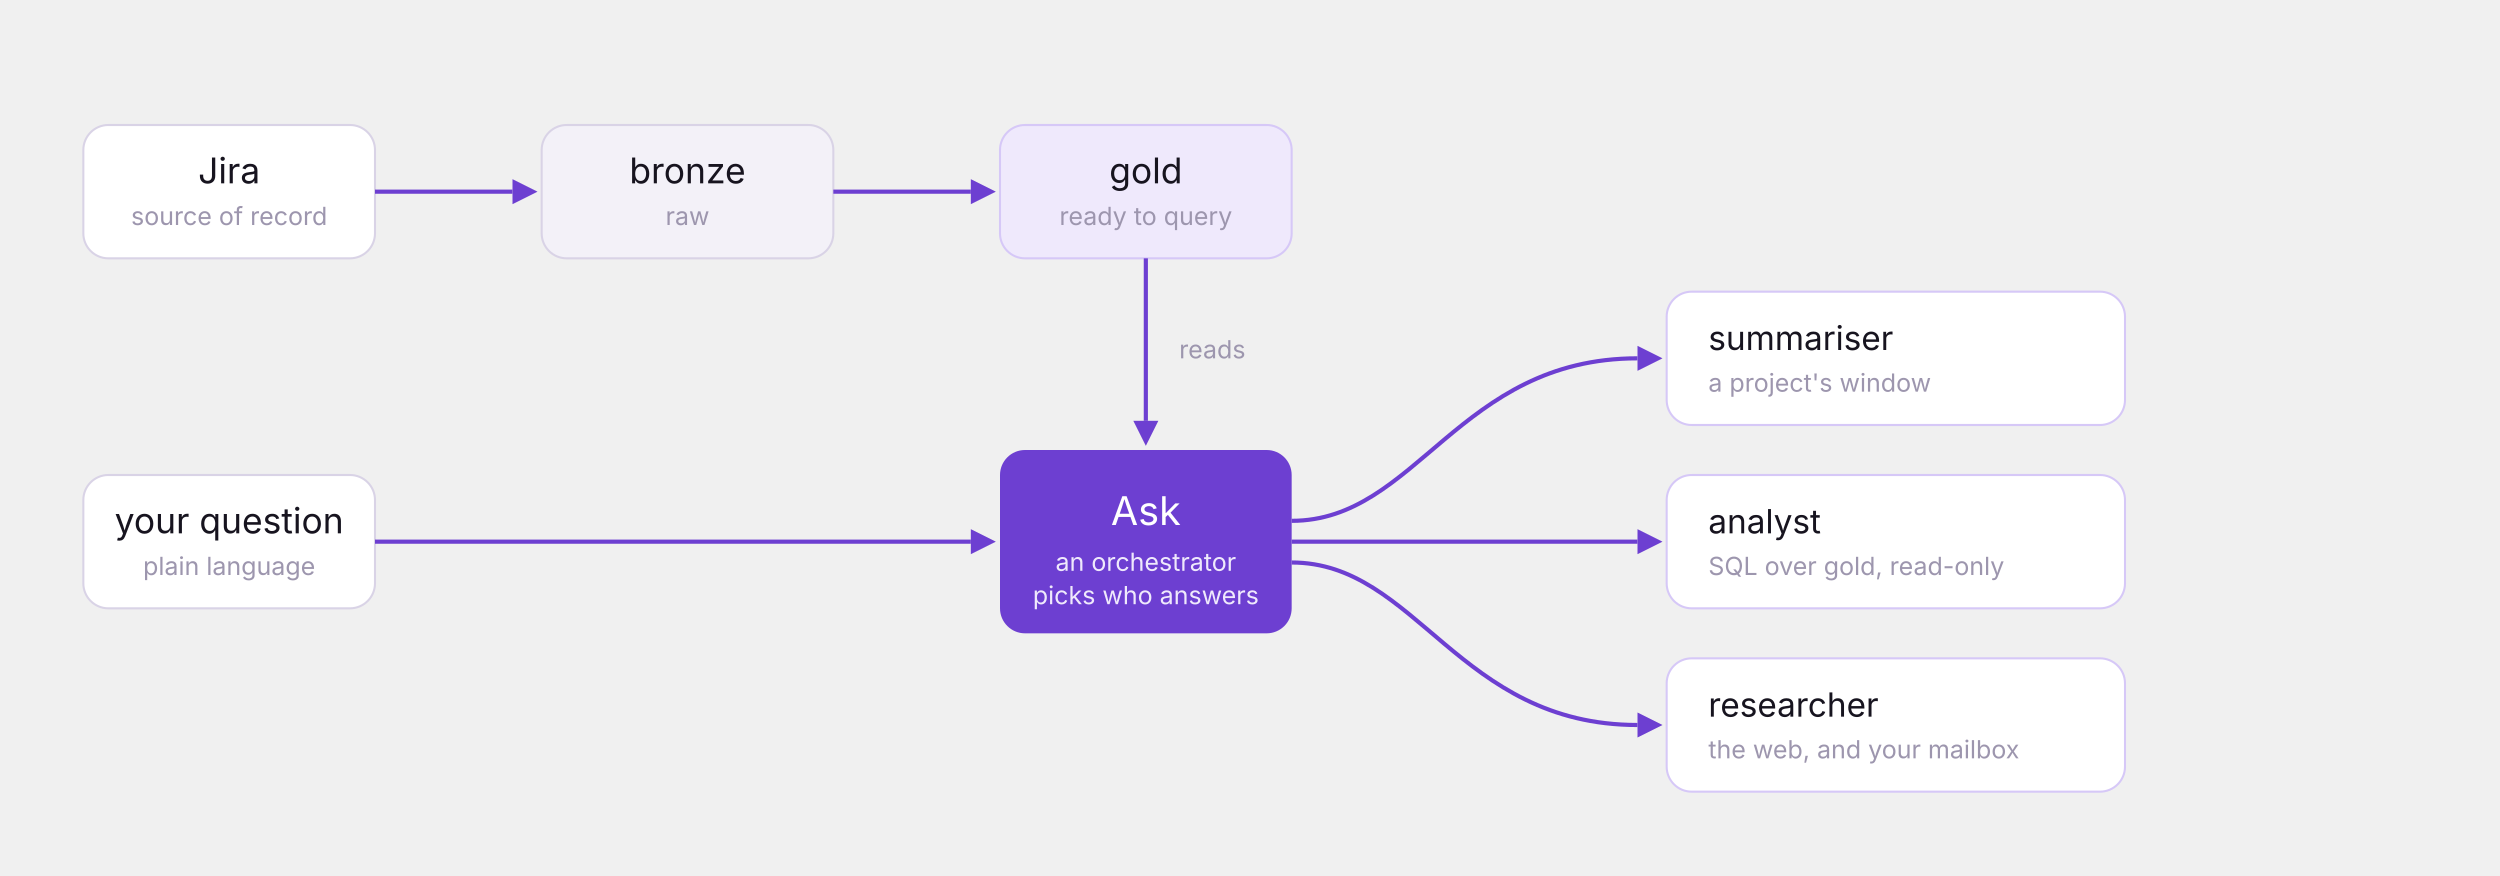
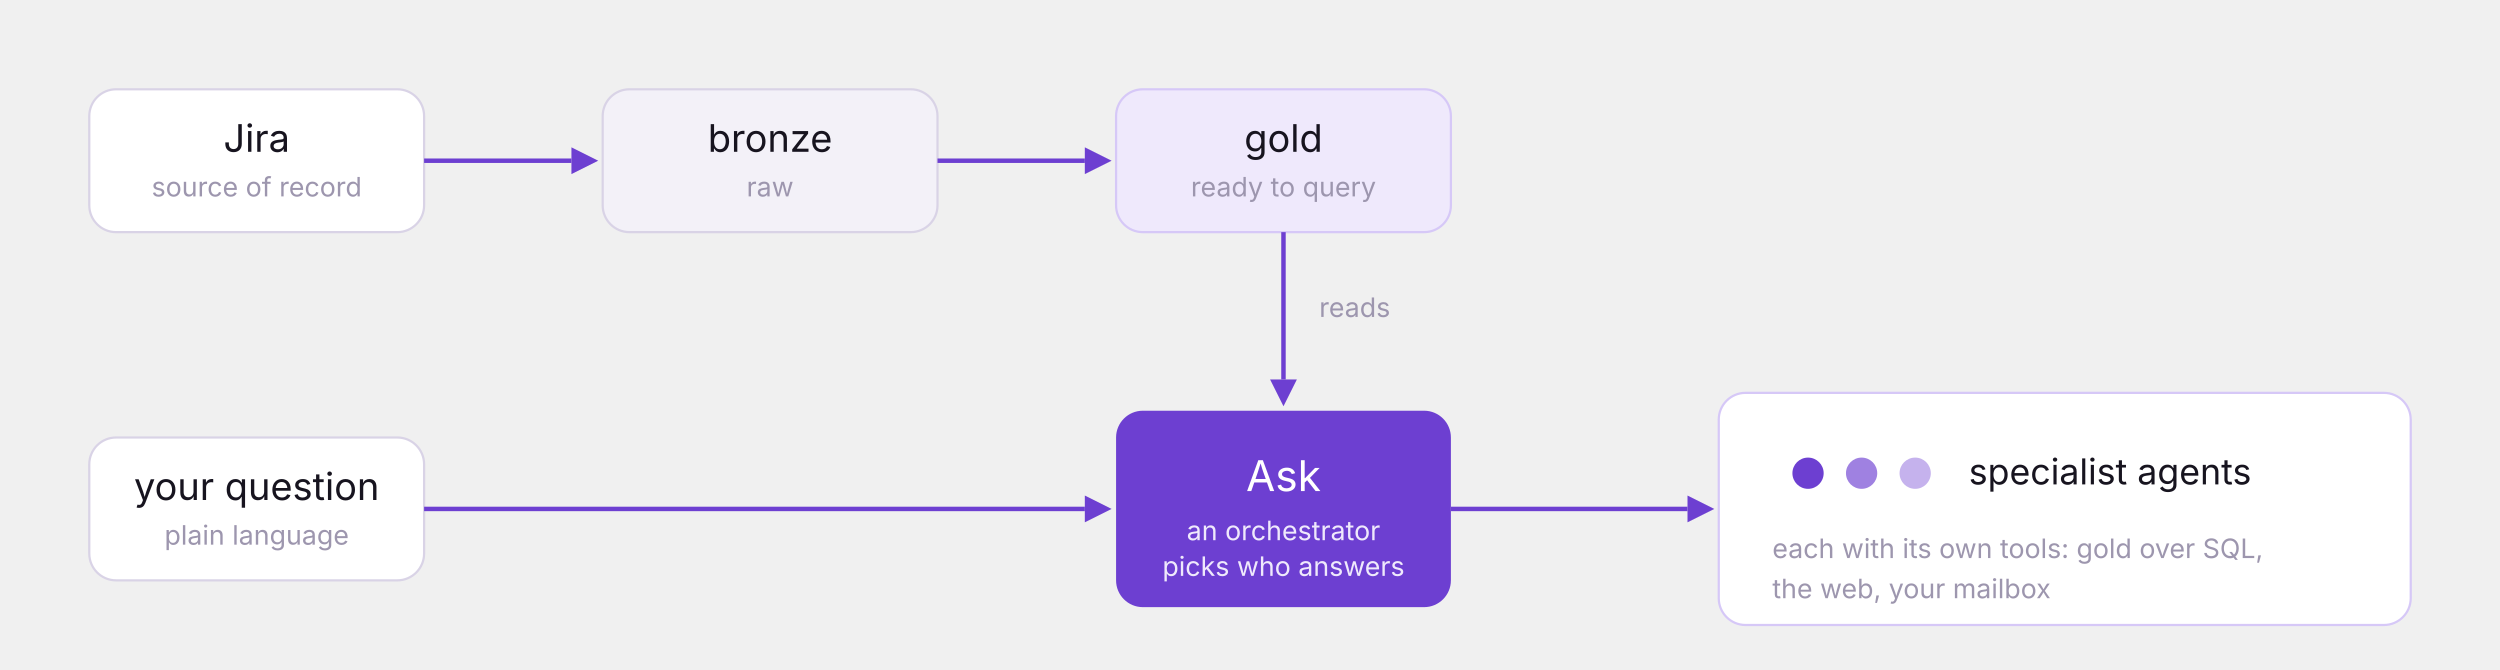
- <svg xmlns="http://www.w3.org/2000/svg" viewBox="0 0 1200 420" width="1200" height="420" role="img" aria-label="Jira syncs into bronze then gold; a question goes to Ask, which routes it to the summariser, analyst or researcher">
-   <rect width="1200" height="420" fill="none" />
+ <svg xmlns="http://www.w3.org/2000/svg" viewBox="0 0 1120 300" width="1120" height="300" role="img" aria-label="Jira syncs into bronze then gold; a question goes to Ask, which routes it to whichever agent can answer">
  <g font-family="ui-sans-serif, system-ui, -apple-system, sans-serif">
    <g>
-       <rect x="40" y="60" width="140" height="64" rx="12" fill="#ffffff" stroke="#d9d3e6" />
-       <text x="110" y="88" font-size="17" fill="#17141f" text-anchor="middle">Jira</text>
-       <text x="110" y="108" font-size="12" fill="#9d96ae" text-anchor="middle">source of record</text>
+       <rect x="40" y="40" width="150" height="64" rx="12" fill="#ffffff" stroke="#d9d3e6" />
+       <text x="115" y="68" font-size="17" fill="#17141f" text-anchor="middle">Jira</text>
+       <text x="115" y="88" font-size="12" fill="#9d96ae" text-anchor="middle">source of record</text>
    </g>
    <g>
-       <rect x="260" y="60" width="140" height="64" rx="12" fill="#f3f1f8" stroke="#d9d3e6" />
-       <text x="330" y="88" font-size="17" fill="#17141f" text-anchor="middle">bronze</text>
-       <text x="330" y="108" font-size="12" fill="#9d96ae" text-anchor="middle">raw</text>
+       <rect x="270" y="40" width="150" height="64" rx="12" fill="#f3f1f8" stroke="#d9d3e6" />
+       <text x="345" y="68" font-size="17" fill="#17141f" text-anchor="middle">bronze</text>
+       <text x="345" y="88" font-size="12" fill="#9d96ae" text-anchor="middle">raw</text>
    </g>
    <g>
-       <rect x="480" y="60" width="140" height="64" rx="12" fill="#efe9fc" stroke="#d6c8f7" />
-       <text x="550" y="88" font-size="17" fill="#17141f" text-anchor="middle">gold</text>
-       <text x="550" y="108" font-size="12" fill="#9d96ae" text-anchor="middle">ready to query</text>
+       <rect x="500" y="40" width="150" height="64" rx="12" fill="#efe9fc" stroke="#d6c8f7" />
+       <text x="575" y="68" font-size="17" fill="#17141f" text-anchor="middle">gold</text>
+       <text x="575" y="88" font-size="12" fill="#9d96ae" text-anchor="middle">ready to query</text>
    </g>
    <g>
-       <rect x="40" y="228" width="140" height="64" rx="12" fill="#ffffff" stroke="#d9d3e6" />
-       <text x="110" y="256" font-size="17" fill="#17141f" text-anchor="middle">your question</text>
-       <text x="110" y="276" font-size="12" fill="#9d96ae" text-anchor="middle">plain language</text>
+       <rect x="40" y="196" width="150" height="64" rx="12" fill="#ffffff" stroke="#d9d3e6" />
+       <text x="115" y="224" font-size="17" fill="#17141f" text-anchor="middle">your question</text>
+       <text x="115" y="244" font-size="12" fill="#9d96ae" text-anchor="middle">plain language</text>
    </g>
    <g>
-       <rect x="480" y="216" width="140" height="88" rx="12" fill="#6d3fd1" />
-       <text x="550" y="252" font-size="19" fill="#ffffff" text-anchor="middle">Ask</text>
-       <text x="550" y="274" font-size="12" fill="#efe9fc" text-anchor="middle">an orchestrator</text>
-       <text x="550" y="290" font-size="12" fill="#efe9fc" text-anchor="middle">picks who answers</text>
+       <rect x="500" y="184" width="150" height="88" rx="12" fill="#6d3fd1" />
+       <text x="575" y="220" font-size="19" fill="#ffffff" text-anchor="middle">Ask</text>
+       <text x="575" y="242" font-size="12" fill="#efe9fc" text-anchor="middle">an orchestrator</text>
+       <text x="575" y="258" font-size="12" fill="#efe9fc" text-anchor="middle">picks who answers</text>
    </g>
    <g>
-       <rect x="800" y="140" width="220" height="64" rx="12" fill="#ffffff" stroke="#d6c8f7" />
-       <text x="820" y="168" font-size="16" fill="#17141f">summariser</text>
-       <text x="820" y="188" font-size="12" fill="#9d96ae">a project's window</text>
-     </g>
-     <g>
-       <rect x="800" y="228" width="220" height="64" rx="12" fill="#ffffff" stroke="#d6c8f7" />
-       <text x="820" y="256" font-size="16" fill="#17141f">analyst</text>
-       <text x="820" y="276" font-size="12" fill="#9d96ae">SQL over gold, read-only</text>
-     </g>
-     <g>
-       <rect x="800" y="316" width="220" height="64" rx="12" fill="#ffffff" stroke="#d6c8f7" />
-       <text x="820" y="344" font-size="16" fill="#17141f">researcher</text>
-       <text x="820" y="364" font-size="12" fill="#9d96ae">the web, and your mailbox</text>
+       <rect x="770" y="176" width="310" height="104" rx="12" fill="#ffffff" stroke="#d6c8f7" />
+       <g fill="#6d3fd1">
+         <circle cx="810" cy="212" r="7" />
+         <circle cx="834" cy="212" r="7" opacity="0.66" />
+         <circle cx="858" cy="212" r="7" opacity="0.4" />
+       </g>
+       <text x="882" y="217" font-size="16" fill="#17141f">specialist agents</text>
+       <text x="794" y="250" font-size="12" fill="#9d96ae">each with its own tools: gold over SQL,</text>
+       <text x="794" y="268" font-size="12" fill="#9d96ae">the web, your mailbox</text>
    </g>
    <g fill="none" stroke="#6d3fd1" stroke-width="2">
-       <path d="M180 92H246" />
-       <path d="M400 92H466" />
-       <path d="M550 124V202" />
-       <path d="M180 260H466" />
-       <path d="M620 250C680 250 700 172 786 172" />
-       <path d="M620 260H786" />
-       <path d="M620 270C680 270 700 348 786 348" />
+       <path d="M190 72H256" />
+       <path d="M420 72H486" />
+       <path d="M575 104V170" />
+       <path d="M190 228H486" />
+       <path d="M650 228H756" />
    </g>
    <g fill="#6d3fd1">
-       <path d="M246 86 258 92 246 98z" />
-       <path d="M466 86 478 92 466 98z" />
-       <path d="M544 202 550 214 556 202z" />
-       <path d="M466 254 478 260 466 266z" />
-       <path d="M786 166 798 172 786 178z" />
-       <path d="M786 254 798 260 786 266z" />
-       <path d="M786 342 798 348 786 354z" />
+       <path d="M256 66 268 72 256 78z" />
+       <path d="M486 66 498 72 486 78z" />
+       <path d="M569 170 575 182 581 170z" />
+       <path d="M486 222 498 228 486 234z" />
+       <path d="M756 222 768 228 756 234z" />
    </g>
-     <text x="566" y="172" font-size="12" fill="#9d96ae">reads</text>
+     <text x="591" y="142" font-size="12" fill="#9d96ae">reads</text>
  </g>
</svg>
